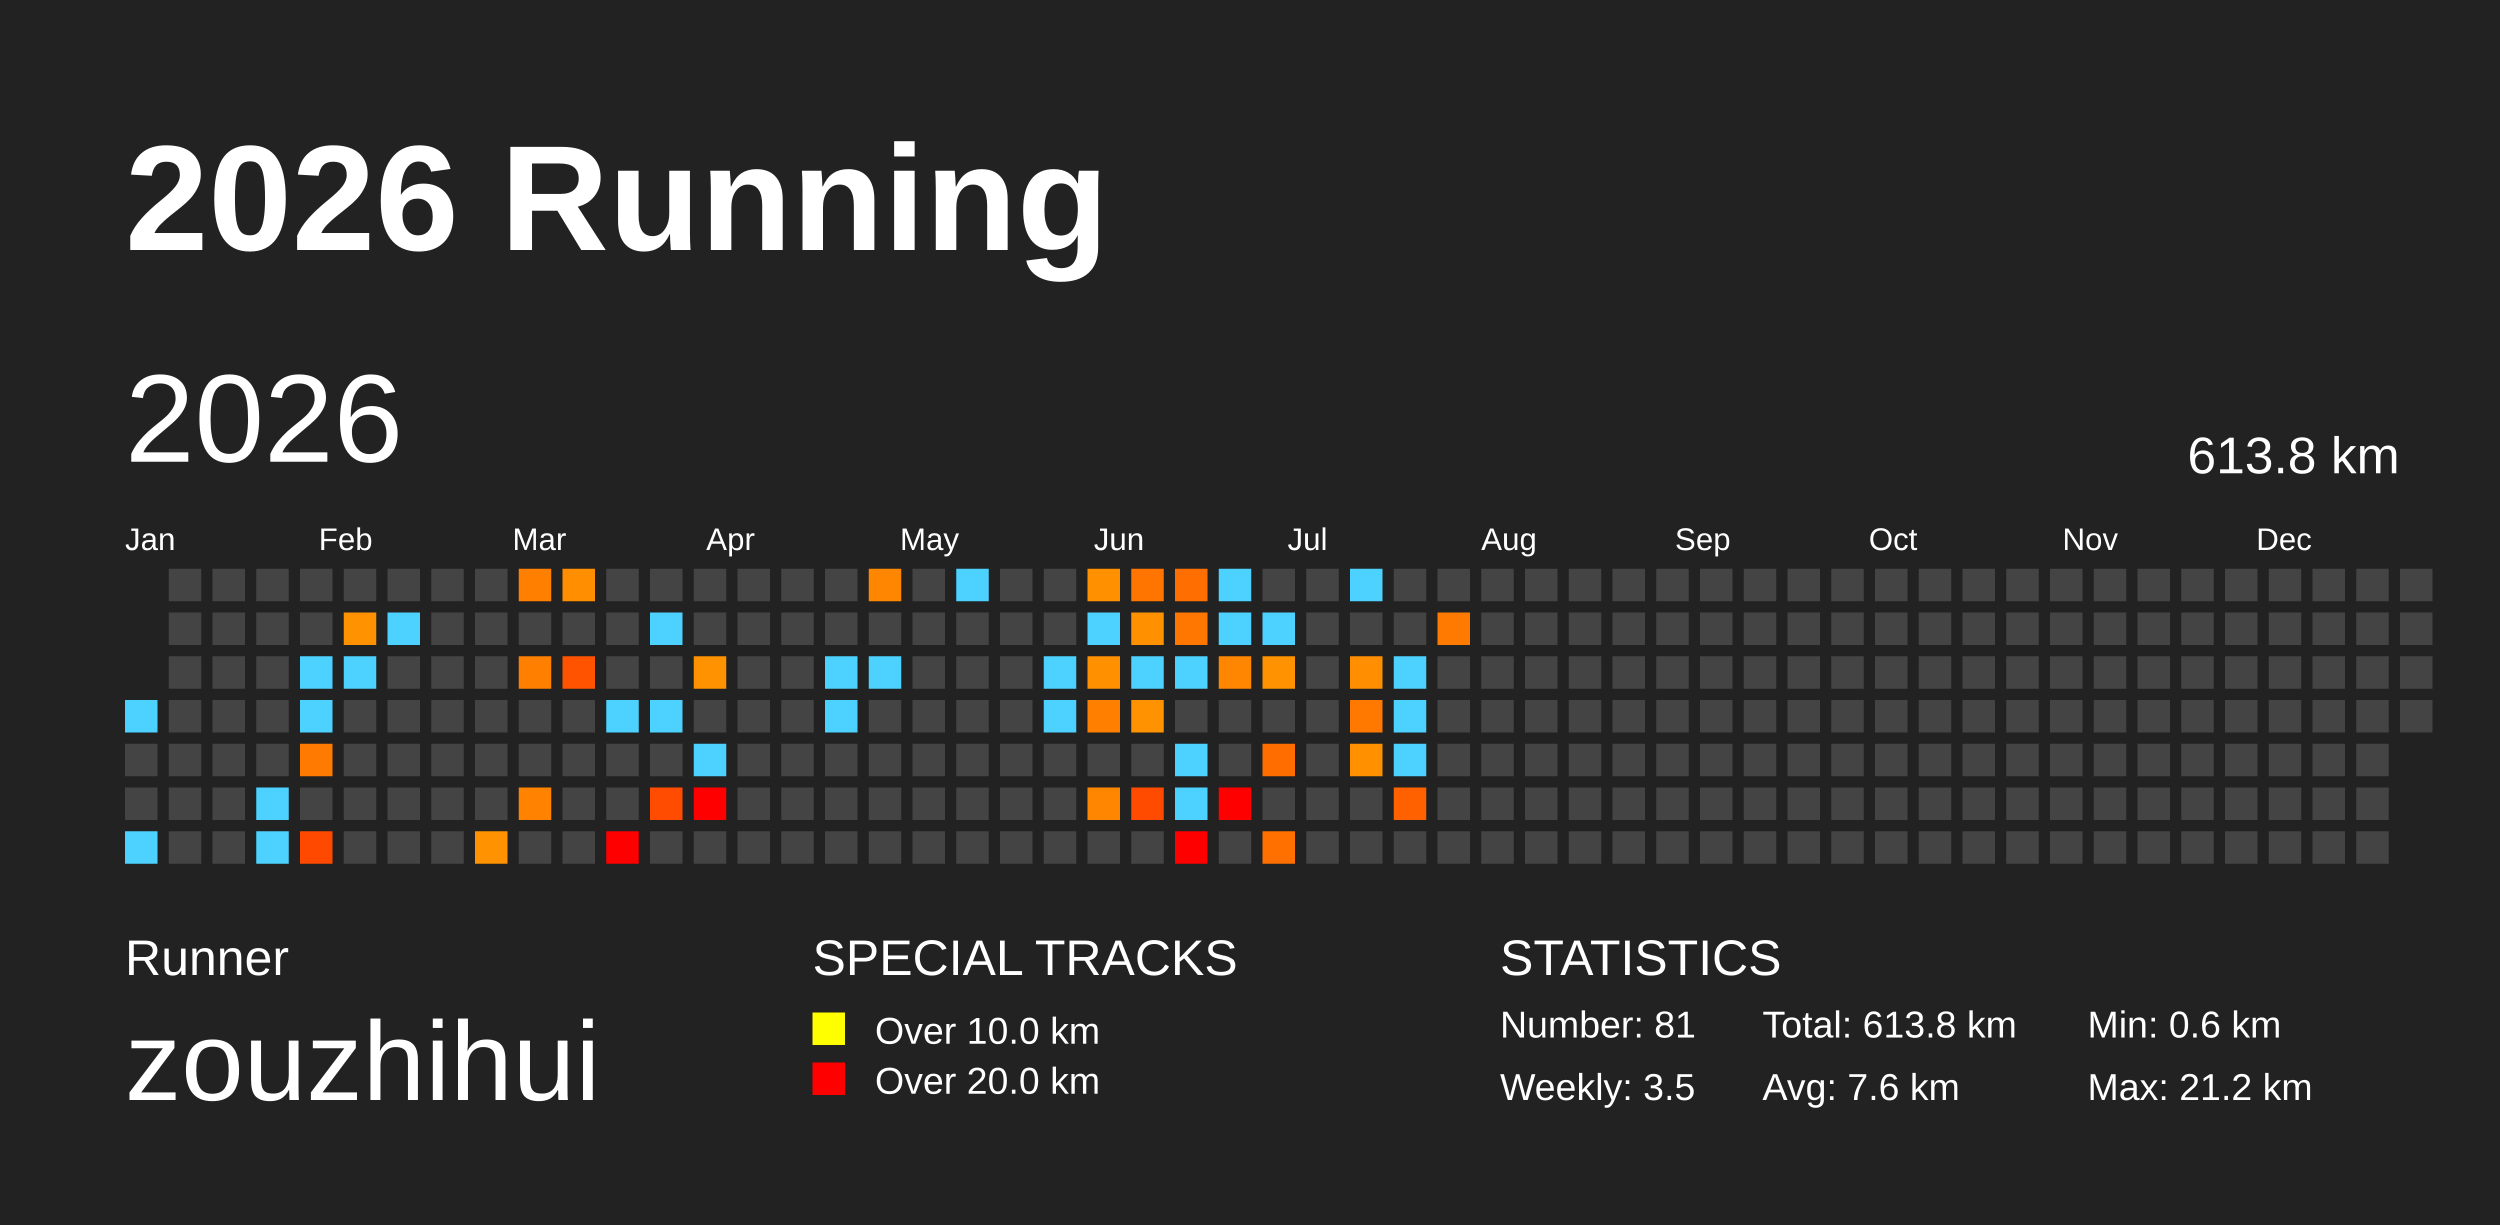
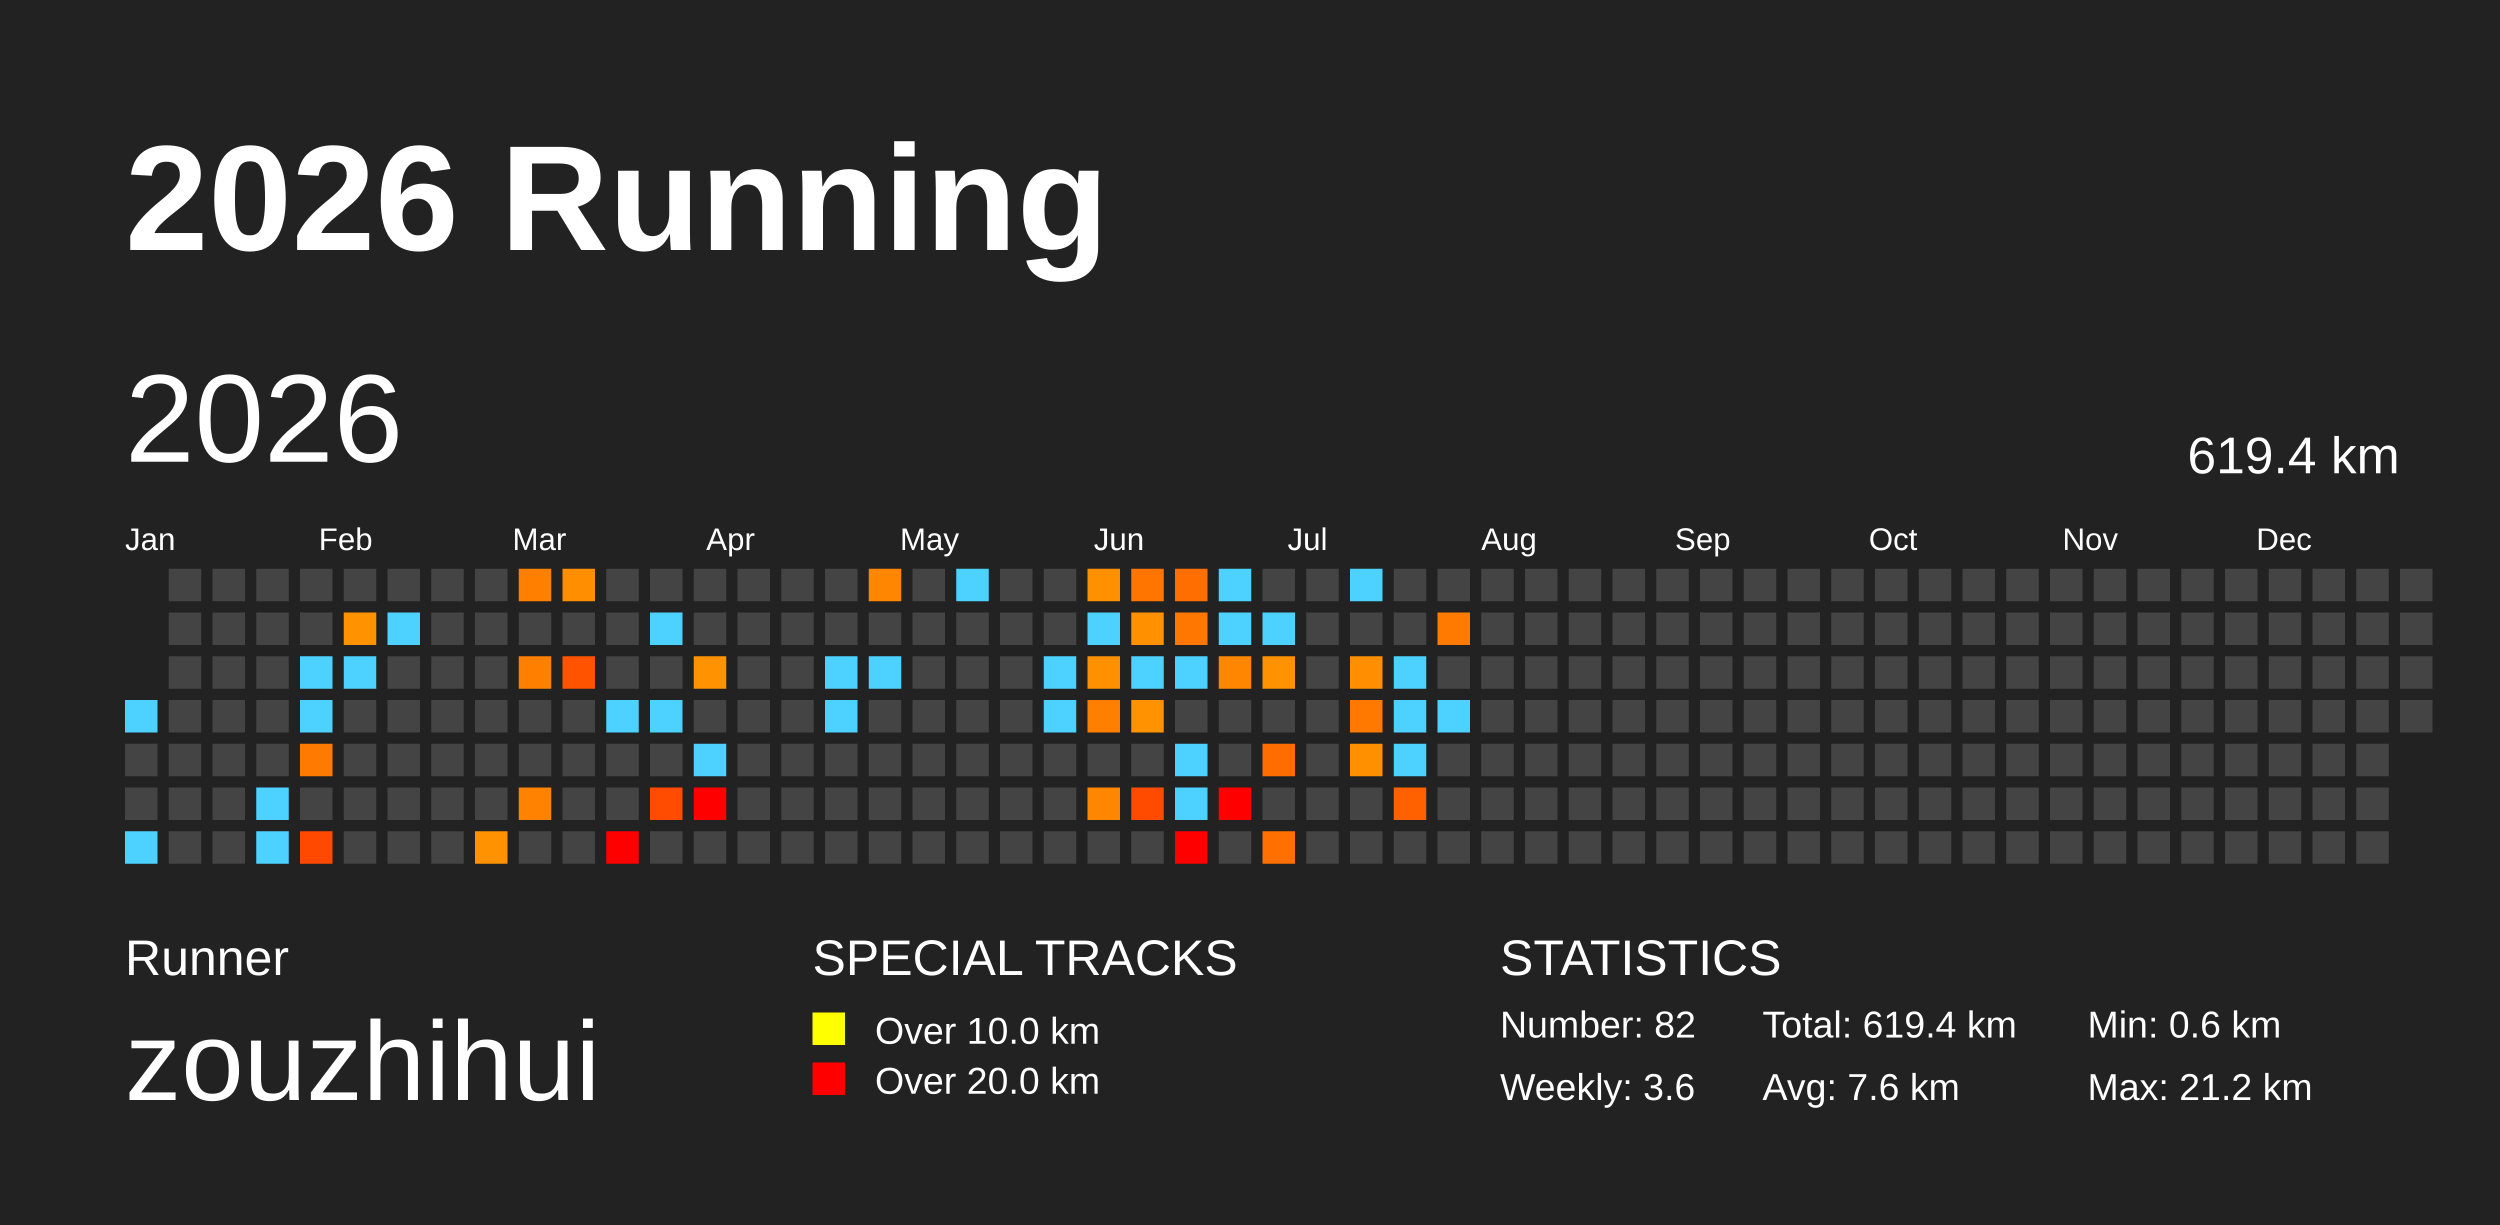
<svg xmlns="http://www.w3.org/2000/svg" baseProfile="full" height="98mm" version="1.1" viewBox="0,0,200,98" width="200mm">
  <defs />
  <rect fill="#222222" height="98" width="200" x="0" y="0" />
  <text fill="#FFFFFF" style="font-size:12px; font-family:Arial; font-weight:bold;" x="10" y="20">2026 Running</text>
  <text fill="#FFFFFF" style="font-size:4px; font-family:Arial" x="10" y="78">Runner</text>
  <text fill="#FFFFFF" style="font-size:9px; font-family:Arial" x="10" y="88">zouzhihui</text>
  <text fill="#FFFFFF" style="font-size:4px; font-family:Arial" x="65" y="78">SPECIAL TRACKS</text>
  <rect fill="yellow" height="2.6" width="2.6" x="65" y="81" />
  <text fill="#FFFFFF" style="font-size:3px; font-family:Arial" x="70" y="83.5">Over 10.0 km</text>
  <rect fill="red" height="2.6" width="2.6" x="65" y="85" />
  <text fill="#FFFFFF" style="font-size:3px; font-family:Arial" x="70" y="87.5">Over 20.0 km</text>
  <text fill="#FFFFFF" style="font-size:4px; font-family:Arial" x="120" y="78">STATISTICS</text>
-   <text fill="#FFFFFF" style="font-size:3px; font-family:Arial" x="120" y="83">Number: 81</text>
-   <text fill="#FFFFFF" style="font-size:3px; font-family:Arial" x="120" y="88">Weekly: 3.5</text>
-   <text fill="#FFFFFF" style="font-size:3px; font-family:Arial" x="141" y="83">Total: 613.8 km</text>
+   <text fill="#FFFFFF" style="font-size:3px; font-family:Arial" x="120" y="83">Number: 82</text>
+   <text fill="#FFFFFF" style="font-size:3px; font-family:Arial" x="120" y="88">Weekly: 3.6</text>
+   <text fill="#FFFFFF" style="font-size:3px; font-family:Arial" x="141" y="83">Total: 619.4 km</text>
  <text fill="#FFFFFF" style="font-size:3px; font-family:Arial" x="141" y="88">Avg: 7.6 km</text>
  <text fill="#FFFFFF" style="font-size:3px; font-family:Arial" x="167" y="83">Min: 0.6 km</text>
  <text fill="#FFFFFF" style="font-size:3px; font-family:Arial" x="167" y="88">Max: 21.2 km</text>
  <text dominant-baseline="hanging" fill="#FFFFFF" style="font-size:10.0px; font-family:Arial;" x="10" y="30">2026</text>
-   <text dominant-baseline="hanging" fill="#FFFFFF" style="font-size:4.125px; font-family:Arial;" x="175" y="35">613.8 km</text>
+   <text dominant-baseline="hanging" fill="#FFFFFF" style="font-size:4.125px; font-family:Arial;" x="175" y="35">619.4 km</text>
  <text fill="#FFFFFF" style="font-size:2.5px; font-family:Arial" x="10.0" y="44">Jan</text>
  <text fill="#FFFFFF" style="font-size:2.5px; font-family:Arial" x="25.5" y="44">Feb</text>
  <text fill="#FFFFFF" style="font-size:2.5px; font-family:Arial" x="41.0" y="44">Mar</text>
  <text fill="#FFFFFF" style="font-size:2.5px; font-family:Arial" x="56.5" y="44">Apr</text>
  <text fill="#FFFFFF" style="font-size:2.5px; font-family:Arial" x="72.0" y="44">May</text>
  <text fill="#FFFFFF" style="font-size:2.5px; font-family:Arial" x="87.5" y="44">Jun</text>
  <text fill="#FFFFFF" style="font-size:2.5px; font-family:Arial" x="103.0" y="44">Jul</text>
  <text fill="#FFFFFF" style="font-size:2.5px; font-family:Arial" x="118.5" y="44">Aug</text>
  <text fill="#FFFFFF" style="font-size:2.5px; font-family:Arial" x="134.0" y="44">Sep</text>
  <text fill="#FFFFFF" style="font-size:2.5px; font-family:Arial" x="149.5" y="44">Oct</text>
  <text fill="#FFFFFF" style="font-size:2.5px; font-family:Arial" x="165.0" y="44">Nov</text>
  <text fill="#FFFFFF" style="font-size:2.5px; font-family:Arial" x="180.5" y="44">Dec</text>
  <rect fill="#4dd2ff" height="2.6" width="2.6" x="10.0" y="56.0" />
  <rect fill="#444444" height="2.6" width="2.6" x="10.0" y="59.5" />
  <rect fill="#444444" height="2.6" width="2.6" x="10.0" y="63.0" />
  <rect fill="#4dd2ff" height="2.6" width="2.6" x="10.0" y="66.5" />
  <rect fill="#444444" height="2.6" width="2.6" x="13.5" y="45.5" />
  <rect fill="#444444" height="2.6" width="2.6" x="13.5" y="49.0" />
  <rect fill="#444444" height="2.6" width="2.6" x="13.5" y="52.5" />
  <rect fill="#444444" height="2.6" width="2.6" x="13.5" y="56.0" />
  <rect fill="#444444" height="2.6" width="2.6" x="13.5" y="59.5" />
  <rect fill="#444444" height="2.6" width="2.6" x="13.5" y="63.0" />
  <rect fill="#444444" height="2.6" width="2.6" x="13.5" y="66.5" />
  <rect fill="#444444" height="2.6" width="2.6" x="17.0" y="45.5" />
  <rect fill="#444444" height="2.6" width="2.6" x="17.0" y="49.0" />
  <rect fill="#444444" height="2.6" width="2.6" x="17.0" y="52.5" />
  <rect fill="#444444" height="2.6" width="2.6" x="17.0" y="56.0" />
  <rect fill="#444444" height="2.6" width="2.6" x="17.0" y="59.5" />
  <rect fill="#444444" height="2.6" width="2.6" x="17.0" y="63.0" />
  <rect fill="#444444" height="2.6" width="2.6" x="17.0" y="66.5" />
  <rect fill="#444444" height="2.6" width="2.6" x="20.5" y="45.5" />
  <rect fill="#444444" height="2.6" width="2.6" x="20.5" y="49.0" />
  <rect fill="#444444" height="2.6" width="2.6" x="20.5" y="52.5" />
  <rect fill="#444444" height="2.6" width="2.6" x="20.5" y="56.0" />
  <rect fill="#444444" height="2.6" width="2.6" x="20.5" y="59.5" />
  <rect fill="#4dd2ff" height="2.6" width="2.6" x="20.5" y="63.0" />
  <rect fill="#4dd2ff" height="2.6" width="2.6" x="20.5" y="66.5" />
  <rect fill="#444444" height="2.6" width="2.6" x="24.0" y="45.5" />
  <rect fill="#444444" height="2.6" width="2.6" x="24.0" y="49.0" />
  <rect fill="#4dd2ff" height="2.6" width="2.6" x="24.0" y="52.5" />
  <rect fill="#4dd2ff" height="2.6" width="2.6" x="24.0" y="56.0" />
  <rect fill="#ff7a00" height="2.6" width="2.6" x="24.0" y="59.5" />
  <rect fill="#444444" height="2.6" width="2.6" x="24.0" y="63.0" />
  <rect fill="#ff4900" height="2.6" width="2.6" x="24.0" y="66.5" />
  <rect fill="#444444" height="2.6" width="2.6" x="27.5" y="45.5" />
  <rect fill="#ff9200" height="2.6" width="2.6" x="27.5" y="49.0" />
  <rect fill="#4dd2ff" height="2.6" width="2.6" x="27.5" y="52.5" />
  <rect fill="#444444" height="2.6" width="2.6" x="27.5" y="56.0" />
  <rect fill="#444444" height="2.6" width="2.6" x="27.5" y="59.5" />
  <rect fill="#444444" height="2.6" width="2.6" x="27.5" y="63.0" />
  <rect fill="#444444" height="2.6" width="2.6" x="27.5" y="66.5" />
  <rect fill="#444444" height="2.6" width="2.6" x="31.0" y="45.5" />
  <rect fill="#4dd2ff" height="2.6" width="2.6" x="31.0" y="49.0" />
  <rect fill="#444444" height="2.6" width="2.6" x="31.0" y="52.5" />
  <rect fill="#444444" height="2.6" width="2.6" x="31.0" y="56.0" />
  <rect fill="#444444" height="2.6" width="2.6" x="31.0" y="59.5" />
  <rect fill="#444444" height="2.6" width="2.6" x="31.0" y="63.0" />
  <rect fill="#444444" height="2.6" width="2.6" x="31.0" y="66.5" />
  <rect fill="#444444" height="2.6" width="2.6" x="34.5" y="45.5" />
  <rect fill="#444444" height="2.6" width="2.6" x="34.5" y="49.0" />
  <rect fill="#444444" height="2.6" width="2.6" x="34.5" y="52.5" />
  <rect fill="#444444" height="2.6" width="2.6" x="34.5" y="56.0" />
  <rect fill="#444444" height="2.6" width="2.6" x="34.5" y="59.5" />
  <rect fill="#444444" height="2.6" width="2.6" x="34.5" y="63.0" />
  <rect fill="#444444" height="2.6" width="2.6" x="34.5" y="66.5" />
  <rect fill="#444444" height="2.6" width="2.6" x="38.0" y="45.5" />
  <rect fill="#444444" height="2.6" width="2.6" x="38.0" y="49.0" />
  <rect fill="#444444" height="2.6" width="2.6" x="38.0" y="52.5" />
  <rect fill="#444444" height="2.6" width="2.6" x="38.0" y="56.0" />
  <rect fill="#444444" height="2.6" width="2.6" x="38.0" y="59.5" />
  <rect fill="#444444" height="2.6" width="2.6" x="38.0" y="63.0" />
  <rect fill="#ff9200" height="2.6" width="2.6" x="38.0" y="66.5" />
  <rect fill="#ff8000" height="2.6" width="2.6" x="41.5" y="45.5" />
  <rect fill="#444444" height="2.6" width="2.6" x="41.5" y="49.0" />
  <rect fill="#ff8000" height="2.6" width="2.6" x="41.5" y="52.5" />
  <rect fill="#444444" height="2.6" width="2.6" x="41.5" y="56.0" />
  <rect fill="#444444" height="2.6" width="2.6" x="41.5" y="59.5" />
  <rect fill="#ff8200" height="2.6" width="2.6" x="41.5" y="63.0" />
  <rect fill="#444444" height="2.6" width="2.6" x="41.5" y="66.5" />
  <rect fill="#ff8e00" height="2.6" width="2.6" x="45.0" y="45.5" />
  <rect fill="#444444" height="2.6" width="2.6" x="45.0" y="49.0" />
  <rect fill="#ff5300" height="2.6" width="2.6" x="45.0" y="52.5" />
  <rect fill="#444444" height="2.6" width="2.6" x="45.0" y="56.0" />
  <rect fill="#444444" height="2.6" width="2.6" x="45.0" y="59.5" />
  <rect fill="#444444" height="2.6" width="2.6" x="45.0" y="63.0" />
  <rect fill="#444444" height="2.6" width="2.6" x="45.0" y="66.5" />
  <rect fill="#444444" height="2.6" width="2.6" x="48.5" y="45.5" />
  <rect fill="#444444" height="2.6" width="2.6" x="48.5" y="49.0" />
  <rect fill="#444444" height="2.6" width="2.6" x="48.5" y="52.5" />
  <rect fill="#4dd2ff" height="2.6" width="2.6" x="48.5" y="56.0" />
  <rect fill="#444444" height="2.6" width="2.6" x="48.5" y="59.5" />
  <rect fill="#444444" height="2.6" width="2.6" x="48.5" y="63.0" />
  <rect fill="red" height="2.6" width="2.6" x="48.5" y="66.5" />
  <rect fill="#444444" height="2.6" width="2.6" x="52.0" y="45.5" />
  <rect fill="#4dd2ff" height="2.6" width="2.6" x="52.0" y="49.0" />
  <rect fill="#444444" height="2.6" width="2.6" x="52.0" y="52.5" />
  <rect fill="#4dd2ff" height="2.6" width="2.6" x="52.0" y="56.0" />
  <rect fill="#444444" height="2.6" width="2.6" x="52.0" y="59.5" />
  <rect fill="#ff4c00" height="2.6" width="2.6" x="52.0" y="63.0" />
  <rect fill="#444444" height="2.6" width="2.6" x="52.0" y="66.5" />
  <rect fill="#444444" height="2.6" width="2.6" x="55.5" y="45.5" />
  <rect fill="#444444" height="2.6" width="2.6" x="55.5" y="49.0" />
  <rect fill="#ff9200" height="2.6" width="2.6" x="55.5" y="52.5" />
  <rect fill="#444444" height="2.6" width="2.6" x="55.5" y="56.0" />
  <rect fill="#4dd2ff" height="2.6" width="2.6" x="55.5" y="59.5" />
  <rect fill="red" height="2.6" width="2.6" x="55.5" y="63.0" />
  <rect fill="#444444" height="2.6" width="2.6" x="55.5" y="66.5" />
  <rect fill="#444444" height="2.6" width="2.6" x="59.0" y="45.5" />
  <rect fill="#444444" height="2.6" width="2.6" x="59.0" y="49.0" />
  <rect fill="#444444" height="2.6" width="2.6" x="59.0" y="52.5" />
  <rect fill="#444444" height="2.6" width="2.6" x="59.0" y="56.0" />
  <rect fill="#444444" height="2.6" width="2.6" x="59.0" y="59.5" />
  <rect fill="#444444" height="2.6" width="2.6" x="59.0" y="63.0" />
  <rect fill="#444444" height="2.6" width="2.6" x="59.0" y="66.5" />
  <rect fill="#444444" height="2.6" width="2.6" x="62.5" y="45.5" />
  <rect fill="#444444" height="2.6" width="2.6" x="62.5" y="49.0" />
  <rect fill="#444444" height="2.6" width="2.6" x="62.5" y="52.5" />
  <rect fill="#444444" height="2.6" width="2.6" x="62.5" y="56.0" />
  <rect fill="#444444" height="2.6" width="2.6" x="62.5" y="59.5" />
  <rect fill="#444444" height="2.6" width="2.6" x="62.5" y="63.0" />
  <rect fill="#444444" height="2.6" width="2.6" x="62.5" y="66.5" />
  <rect fill="#444444" height="2.6" width="2.6" x="66.0" y="45.5" />
  <rect fill="#444444" height="2.6" width="2.6" x="66.0" y="49.0" />
  <rect fill="#4dd2ff" height="2.6" width="2.6" x="66.0" y="52.5" />
  <rect fill="#4dd2ff" height="2.6" width="2.6" x="66.0" y="56.0" />
  <rect fill="#444444" height="2.6" width="2.6" x="66.0" y="59.5" />
  <rect fill="#444444" height="2.6" width="2.6" x="66.0" y="63.0" />
  <rect fill="#444444" height="2.6" width="2.6" x="66.0" y="66.5" />
  <rect fill="#ff8600" height="2.6" width="2.6" x="69.5" y="45.5" />
  <rect fill="#444444" height="2.6" width="2.6" x="69.5" y="49.0" />
  <rect fill="#4dd2ff" height="2.6" width="2.6" x="69.5" y="52.5" />
  <rect fill="#444444" height="2.6" width="2.6" x="69.5" y="56.0" />
  <rect fill="#444444" height="2.6" width="2.6" x="69.5" y="59.5" />
  <rect fill="#444444" height="2.6" width="2.6" x="69.5" y="63.0" />
  <rect fill="#444444" height="2.6" width="2.6" x="69.5" y="66.5" />
  <rect fill="#444444" height="2.6" width="2.6" x="73.0" y="45.5" />
  <rect fill="#444444" height="2.6" width="2.6" x="73.0" y="49.0" />
  <rect fill="#444444" height="2.6" width="2.6" x="73.0" y="52.5" />
  <rect fill="#444444" height="2.6" width="2.6" x="73.0" y="56.0" />
  <rect fill="#444444" height="2.6" width="2.6" x="73.0" y="59.5" />
  <rect fill="#444444" height="2.6" width="2.6" x="73.0" y="63.0" />
  <rect fill="#444444" height="2.6" width="2.6" x="73.0" y="66.5" />
  <rect fill="#4dd2ff" height="2.6" width="2.6" x="76.5" y="45.5" />
  <rect fill="#444444" height="2.6" width="2.6" x="76.5" y="49.0" />
  <rect fill="#444444" height="2.6" width="2.6" x="76.5" y="52.5" />
  <rect fill="#444444" height="2.6" width="2.6" x="76.5" y="56.0" />
  <rect fill="#444444" height="2.6" width="2.6" x="76.5" y="59.5" />
  <rect fill="#444444" height="2.6" width="2.6" x="76.5" y="63.0" />
  <rect fill="#444444" height="2.6" width="2.6" x="76.5" y="66.5" />
  <rect fill="#444444" height="2.6" width="2.6" x="80.0" y="45.5" />
  <rect fill="#444444" height="2.6" width="2.6" x="80.0" y="49.0" />
  <rect fill="#444444" height="2.6" width="2.6" x="80.0" y="52.5" />
  <rect fill="#444444" height="2.6" width="2.6" x="80.0" y="56.0" />
  <rect fill="#444444" height="2.6" width="2.6" x="80.0" y="59.5" />
  <rect fill="#444444" height="2.6" width="2.6" x="80.0" y="63.0" />
  <rect fill="#444444" height="2.6" width="2.6" x="80.0" y="66.5" />
  <rect fill="#444444" height="2.6" width="2.6" x="83.5" y="45.5" />
  <rect fill="#444444" height="2.6" width="2.6" x="83.5" y="49.0" />
  <rect fill="#4dd2ff" height="2.6" width="2.6" x="83.5" y="52.5" />
  <rect fill="#4dd2ff" height="2.6" width="2.6" x="83.5" y="56.0" />
  <rect fill="#444444" height="2.6" width="2.6" x="83.5" y="59.5" />
  <rect fill="#444444" height="2.6" width="2.6" x="83.5" y="63.0" />
  <rect fill="#444444" height="2.6" width="2.6" x="83.5" y="66.5" />
  <rect fill="#ff9100" height="2.6" width="2.6" x="87.0" y="45.5" />
  <rect fill="#4dd2ff" height="2.6" width="2.6" x="87.0" y="49.0" />
  <rect fill="#ff9000" height="2.6" width="2.6" x="87.0" y="52.5" />
  <rect fill="#ff7f00" height="2.6" width="2.6" x="87.0" y="56.0" />
  <rect fill="#444444" height="2.6" width="2.6" x="87.0" y="59.5" />
  <rect fill="#ff8600" height="2.6" width="2.6" x="87.0" y="63.0" />
  <rect fill="#444444" height="2.6" width="2.6" x="87.0" y="66.5" />
  <rect fill="#ff7500" height="2.6" width="2.6" x="90.5" y="45.5" />
  <rect fill="#ff9000" height="2.6" width="2.6" x="90.5" y="49.0" />
  <rect fill="#4dd2ff" height="2.6" width="2.6" x="90.5" y="52.5" />
  <rect fill="#ff9200" height="2.6" width="2.6" x="90.5" y="56.0" />
  <rect fill="#444444" height="2.6" width="2.6" x="90.5" y="59.5" />
  <rect fill="#ff4b00" height="2.6" width="2.6" x="90.5" y="63.0" />
  <rect fill="#444444" height="2.6" width="2.6" x="90.5" y="66.5" />
  <rect fill="#ff6e00" height="2.6" width="2.6" x="94.0" y="45.5" />
  <rect fill="#ff7700" height="2.6" width="2.6" x="94.0" y="49.0" />
  <rect fill="#4dd2ff" height="2.6" width="2.6" x="94.0" y="52.5" />
  <rect fill="#444444" height="2.6" width="2.6" x="94.0" y="56.0" />
  <rect fill="#4dd2ff" height="2.6" width="2.6" x="94.0" y="59.5" />
  <rect fill="#4dd2ff" height="2.6" width="2.6" x="94.0" y="63.0" />
  <rect fill="red" height="2.6" width="2.6" x="94.0" y="66.5" />
  <rect fill="#4dd2ff" height="2.6" width="2.6" x="97.5" y="45.5" />
  <rect fill="#4dd2ff" height="2.6" width="2.6" x="97.5" y="49.0" />
  <rect fill="#ff8600" height="2.6" width="2.6" x="97.5" y="52.5" />
  <rect fill="#444444" height="2.6" width="2.6" x="97.5" y="56.0" />
  <rect fill="#444444" height="2.6" width="2.6" x="97.5" y="59.5" />
  <rect fill="red" height="2.6" width="2.6" x="97.5" y="63.0" />
  <rect fill="#444444" height="2.6" width="2.6" x="97.5" y="66.5" />
  <rect fill="#444444" height="2.6" width="2.6" x="101.0" y="45.5" />
  <rect fill="#4dd2ff" height="2.6" width="2.6" x="101.0" y="49.0" />
  <rect fill="#ff9200" height="2.6" width="2.6" x="101.0" y="52.5" />
  <rect fill="#444444" height="2.6" width="2.6" x="101.0" y="56.0" />
  <rect fill="#ff6d00" height="2.6" width="2.6" x="101.0" y="59.5" />
  <rect fill="#444444" height="2.6" width="2.6" x="101.0" y="63.0" />
  <rect fill="#ff7000" height="2.6" width="2.6" x="101.0" y="66.5" />
  <rect fill="#444444" height="2.6" width="2.6" x="104.5" y="45.5" />
  <rect fill="#444444" height="2.6" width="2.6" x="104.5" y="49.0" />
  <rect fill="#444444" height="2.6" width="2.6" x="104.5" y="52.5" />
  <rect fill="#444444" height="2.6" width="2.6" x="104.5" y="56.0" />
  <rect fill="#444444" height="2.6" width="2.6" x="104.5" y="59.5" />
  <rect fill="#444444" height="2.6" width="2.6" x="104.5" y="63.0" />
  <rect fill="#444444" height="2.6" width="2.6" x="104.5" y="66.5" />
  <rect fill="#4dd2ff" height="2.6" width="2.6" x="108.0" y="45.5" />
  <rect fill="#444444" height="2.6" width="2.6" x="108.0" y="49.0" />
  <rect fill="#ff8f00" height="2.6" width="2.6" x="108.0" y="52.5" />
  <rect fill="#ff7800" height="2.6" width="2.6" x="108.0" y="56.0" />
  <rect fill="#ff9100" height="2.6" width="2.6" x="108.0" y="59.5" />
  <rect fill="#444444" height="2.6" width="2.6" x="108.0" y="63.0" />
  <rect fill="#444444" height="2.6" width="2.6" x="108.0" y="66.5" />
  <rect fill="#444444" height="2.6" width="2.6" x="111.5" y="45.5" />
  <rect fill="#444444" height="2.6" width="2.6" x="111.5" y="49.0" />
  <rect fill="#4dd2ff" height="2.6" width="2.6" x="111.5" y="52.5" />
  <rect fill="#4dd2ff" height="2.6" width="2.6" x="111.5" y="56.0" />
  <rect fill="#4dd2ff" height="2.6" width="2.6" x="111.5" y="59.5" />
  <rect fill="#ff6100" height="2.6" width="2.6" x="111.5" y="63.0" />
  <rect fill="#444444" height="2.6" width="2.6" x="111.5" y="66.5" />
  <rect fill="#444444" height="2.6" width="2.6" x="115.0" y="45.5" />
  <rect fill="#ff7a00" height="2.6" width="2.6" x="115.0" y="49.0" />
  <rect fill="#444444" height="2.6" width="2.6" x="115.0" y="52.5" />
-   <rect fill="#444444" height="2.6" width="2.6" x="115.0" y="56.0" />
+   <rect fill="#4dd2ff" height="2.6" width="2.6" x="115.0" y="56.0" />
  <rect fill="#444444" height="2.6" width="2.6" x="115.0" y="59.5" />
  <rect fill="#444444" height="2.6" width="2.6" x="115.0" y="63.0" />
  <rect fill="#444444" height="2.6" width="2.6" x="115.0" y="66.5" />
  <rect fill="#444444" height="2.6" width="2.6" x="118.5" y="45.5" />
  <rect fill="#444444" height="2.6" width="2.6" x="118.5" y="49.0" />
  <rect fill="#444444" height="2.6" width="2.6" x="118.5" y="52.5" />
  <rect fill="#444444" height="2.6" width="2.6" x="118.5" y="56.0" />
  <rect fill="#444444" height="2.6" width="2.6" x="118.5" y="59.5" />
  <rect fill="#444444" height="2.6" width="2.6" x="118.5" y="63.0" />
  <rect fill="#444444" height="2.6" width="2.6" x="118.5" y="66.5" />
  <rect fill="#444444" height="2.6" width="2.6" x="122.0" y="45.5" />
  <rect fill="#444444" height="2.6" width="2.6" x="122.0" y="49.0" />
  <rect fill="#444444" height="2.6" width="2.6" x="122.0" y="52.5" />
  <rect fill="#444444" height="2.6" width="2.6" x="122.0" y="56.0" />
  <rect fill="#444444" height="2.6" width="2.6" x="122.0" y="59.5" />
  <rect fill="#444444" height="2.6" width="2.6" x="122.0" y="63.0" />
  <rect fill="#444444" height="2.6" width="2.6" x="122.0" y="66.5" />
  <rect fill="#444444" height="2.6" width="2.6" x="125.5" y="45.5" />
  <rect fill="#444444" height="2.6" width="2.6" x="125.5" y="49.0" />
  <rect fill="#444444" height="2.6" width="2.6" x="125.5" y="52.5" />
  <rect fill="#444444" height="2.6" width="2.6" x="125.5" y="56.0" />
  <rect fill="#444444" height="2.6" width="2.6" x="125.5" y="59.5" />
  <rect fill="#444444" height="2.6" width="2.6" x="125.5" y="63.0" />
  <rect fill="#444444" height="2.6" width="2.6" x="125.5" y="66.5" />
  <rect fill="#444444" height="2.6" width="2.6" x="129.0" y="45.5" />
  <rect fill="#444444" height="2.6" width="2.6" x="129.0" y="49.0" />
  <rect fill="#444444" height="2.6" width="2.6" x="129.0" y="52.5" />
  <rect fill="#444444" height="2.6" width="2.6" x="129.0" y="56.0" />
  <rect fill="#444444" height="2.6" width="2.6" x="129.0" y="59.5" />
  <rect fill="#444444" height="2.6" width="2.6" x="129.0" y="63.0" />
  <rect fill="#444444" height="2.6" width="2.6" x="129.0" y="66.5" />
  <rect fill="#444444" height="2.6" width="2.6" x="132.5" y="45.5" />
  <rect fill="#444444" height="2.6" width="2.6" x="132.5" y="49.0" />
  <rect fill="#444444" height="2.6" width="2.6" x="132.5" y="52.5" />
  <rect fill="#444444" height="2.6" width="2.6" x="132.5" y="56.0" />
  <rect fill="#444444" height="2.6" width="2.6" x="132.5" y="59.5" />
  <rect fill="#444444" height="2.6" width="2.6" x="132.5" y="63.0" />
  <rect fill="#444444" height="2.6" width="2.6" x="132.5" y="66.5" />
  <rect fill="#444444" height="2.6" width="2.6" x="136.0" y="45.5" />
  <rect fill="#444444" height="2.6" width="2.6" x="136.0" y="49.0" />
  <rect fill="#444444" height="2.6" width="2.6" x="136.0" y="52.5" />
  <rect fill="#444444" height="2.6" width="2.6" x="136.0" y="56.0" />
  <rect fill="#444444" height="2.6" width="2.6" x="136.0" y="59.5" />
  <rect fill="#444444" height="2.6" width="2.6" x="136.0" y="63.0" />
  <rect fill="#444444" height="2.6" width="2.6" x="136.0" y="66.5" />
  <rect fill="#444444" height="2.6" width="2.6" x="139.5" y="45.5" />
  <rect fill="#444444" height="2.6" width="2.6" x="139.5" y="49.0" />
  <rect fill="#444444" height="2.6" width="2.6" x="139.5" y="52.5" />
  <rect fill="#444444" height="2.6" width="2.6" x="139.5" y="56.0" />
  <rect fill="#444444" height="2.6" width="2.6" x="139.5" y="59.5" />
  <rect fill="#444444" height="2.6" width="2.6" x="139.5" y="63.0" />
  <rect fill="#444444" height="2.6" width="2.6" x="139.5" y="66.5" />
  <rect fill="#444444" height="2.6" width="2.6" x="143.0" y="45.5" />
  <rect fill="#444444" height="2.6" width="2.6" x="143.0" y="49.0" />
  <rect fill="#444444" height="2.6" width="2.6" x="143.0" y="52.5" />
  <rect fill="#444444" height="2.6" width="2.6" x="143.0" y="56.0" />
  <rect fill="#444444" height="2.6" width="2.6" x="143.0" y="59.5" />
  <rect fill="#444444" height="2.6" width="2.6" x="143.0" y="63.0" />
  <rect fill="#444444" height="2.6" width="2.6" x="143.0" y="66.5" />
  <rect fill="#444444" height="2.6" width="2.6" x="146.5" y="45.5" />
  <rect fill="#444444" height="2.6" width="2.6" x="146.5" y="49.0" />
  <rect fill="#444444" height="2.6" width="2.6" x="146.5" y="52.5" />
  <rect fill="#444444" height="2.6" width="2.6" x="146.5" y="56.0" />
  <rect fill="#444444" height="2.6" width="2.6" x="146.5" y="59.5" />
  <rect fill="#444444" height="2.6" width="2.6" x="146.5" y="63.0" />
  <rect fill="#444444" height="2.6" width="2.6" x="146.5" y="66.5" />
  <rect fill="#444444" height="2.6" width="2.6" x="150.0" y="45.5" />
  <rect fill="#444444" height="2.6" width="2.6" x="150.0" y="49.0" />
  <rect fill="#444444" height="2.6" width="2.6" x="150.0" y="52.5" />
  <rect fill="#444444" height="2.6" width="2.6" x="150.0" y="56.0" />
  <rect fill="#444444" height="2.6" width="2.6" x="150.0" y="59.5" />
  <rect fill="#444444" height="2.6" width="2.6" x="150.0" y="63.0" />
  <rect fill="#444444" height="2.6" width="2.6" x="150.0" y="66.5" />
  <rect fill="#444444" height="2.6" width="2.6" x="153.5" y="45.5" />
  <rect fill="#444444" height="2.6" width="2.6" x="153.5" y="49.0" />
  <rect fill="#444444" height="2.6" width="2.6" x="153.5" y="52.5" />
  <rect fill="#444444" height="2.6" width="2.6" x="153.5" y="56.0" />
  <rect fill="#444444" height="2.6" width="2.6" x="153.5" y="59.5" />
  <rect fill="#444444" height="2.6" width="2.6" x="153.5" y="63.0" />
  <rect fill="#444444" height="2.6" width="2.6" x="153.5" y="66.5" />
  <rect fill="#444444" height="2.6" width="2.6" x="157.0" y="45.5" />
  <rect fill="#444444" height="2.6" width="2.6" x="157.0" y="49.0" />
  <rect fill="#444444" height="2.6" width="2.6" x="157.0" y="52.5" />
  <rect fill="#444444" height="2.6" width="2.6" x="157.0" y="56.0" />
  <rect fill="#444444" height="2.6" width="2.6" x="157.0" y="59.5" />
  <rect fill="#444444" height="2.6" width="2.6" x="157.0" y="63.0" />
  <rect fill="#444444" height="2.6" width="2.6" x="157.0" y="66.5" />
  <rect fill="#444444" height="2.6" width="2.6" x="160.5" y="45.5" />
  <rect fill="#444444" height="2.6" width="2.6" x="160.5" y="49.0" />
  <rect fill="#444444" height="2.6" width="2.6" x="160.5" y="52.5" />
  <rect fill="#444444" height="2.6" width="2.6" x="160.5" y="56.0" />
  <rect fill="#444444" height="2.6" width="2.6" x="160.5" y="59.5" />
  <rect fill="#444444" height="2.6" width="2.6" x="160.5" y="63.0" />
  <rect fill="#444444" height="2.6" width="2.6" x="160.5" y="66.5" />
  <rect fill="#444444" height="2.6" width="2.6" x="164.0" y="45.5" />
  <rect fill="#444444" height="2.6" width="2.6" x="164.0" y="49.0" />
  <rect fill="#444444" height="2.6" width="2.6" x="164.0" y="52.5" />
  <rect fill="#444444" height="2.6" width="2.6" x="164.0" y="56.0" />
  <rect fill="#444444" height="2.6" width="2.6" x="164.0" y="59.5" />
  <rect fill="#444444" height="2.6" width="2.6" x="164.0" y="63.0" />
  <rect fill="#444444" height="2.6" width="2.6" x="164.0" y="66.5" />
  <rect fill="#444444" height="2.6" width="2.6" x="167.5" y="45.5" />
  <rect fill="#444444" height="2.6" width="2.6" x="167.5" y="49.0" />
  <rect fill="#444444" height="2.6" width="2.6" x="167.5" y="52.5" />
  <rect fill="#444444" height="2.6" width="2.6" x="167.5" y="56.0" />
  <rect fill="#444444" height="2.6" width="2.6" x="167.5" y="59.5" />
  <rect fill="#444444" height="2.6" width="2.6" x="167.5" y="63.0" />
  <rect fill="#444444" height="2.6" width="2.6" x="167.5" y="66.5" />
  <rect fill="#444444" height="2.6" width="2.6" x="171.0" y="45.5" />
  <rect fill="#444444" height="2.6" width="2.6" x="171.0" y="49.0" />
  <rect fill="#444444" height="2.6" width="2.6" x="171.0" y="52.5" />
  <rect fill="#444444" height="2.6" width="2.6" x="171.0" y="56.0" />
  <rect fill="#444444" height="2.6" width="2.6" x="171.0" y="59.5" />
  <rect fill="#444444" height="2.6" width="2.6" x="171.0" y="63.0" />
  <rect fill="#444444" height="2.6" width="2.6" x="171.0" y="66.5" />
  <rect fill="#444444" height="2.6" width="2.6" x="174.5" y="45.5" />
  <rect fill="#444444" height="2.6" width="2.6" x="174.5" y="49.0" />
  <rect fill="#444444" height="2.6" width="2.6" x="174.5" y="52.5" />
  <rect fill="#444444" height="2.6" width="2.6" x="174.5" y="56.0" />
  <rect fill="#444444" height="2.6" width="2.6" x="174.5" y="59.5" />
  <rect fill="#444444" height="2.6" width="2.6" x="174.5" y="63.0" />
  <rect fill="#444444" height="2.6" width="2.6" x="174.5" y="66.5" />
  <rect fill="#444444" height="2.6" width="2.6" x="178.0" y="45.5" />
  <rect fill="#444444" height="2.6" width="2.6" x="178.0" y="49.0" />
  <rect fill="#444444" height="2.6" width="2.6" x="178.0" y="52.5" />
  <rect fill="#444444" height="2.6" width="2.6" x="178.0" y="56.0" />
  <rect fill="#444444" height="2.6" width="2.6" x="178.0" y="59.5" />
  <rect fill="#444444" height="2.6" width="2.6" x="178.0" y="63.0" />
  <rect fill="#444444" height="2.6" width="2.6" x="178.0" y="66.5" />
  <rect fill="#444444" height="2.6" width="2.6" x="181.5" y="45.5" />
  <rect fill="#444444" height="2.6" width="2.6" x="181.5" y="49.0" />
  <rect fill="#444444" height="2.6" width="2.6" x="181.5" y="52.5" />
  <rect fill="#444444" height="2.6" width="2.6" x="181.5" y="56.0" />
  <rect fill="#444444" height="2.6" width="2.6" x="181.5" y="59.5" />
  <rect fill="#444444" height="2.6" width="2.6" x="181.5" y="63.0" />
  <rect fill="#444444" height="2.6" width="2.6" x="181.5" y="66.5" />
  <rect fill="#444444" height="2.6" width="2.6" x="185.0" y="45.5" />
  <rect fill="#444444" height="2.6" width="2.6" x="185.0" y="49.0" />
  <rect fill="#444444" height="2.6" width="2.6" x="185.0" y="52.5" />
  <rect fill="#444444" height="2.6" width="2.6" x="185.0" y="56.0" />
  <rect fill="#444444" height="2.6" width="2.6" x="185.0" y="59.5" />
  <rect fill="#444444" height="2.6" width="2.6" x="185.0" y="63.0" />
  <rect fill="#444444" height="2.6" width="2.6" x="185.0" y="66.5" />
  <rect fill="#444444" height="2.6" width="2.6" x="188.5" y="45.5" />
  <rect fill="#444444" height="2.6" width="2.6" x="188.5" y="49.0" />
  <rect fill="#444444" height="2.6" width="2.6" x="188.5" y="52.5" />
  <rect fill="#444444" height="2.6" width="2.6" x="188.5" y="56.0" />
  <rect fill="#444444" height="2.6" width="2.6" x="188.5" y="59.5" />
  <rect fill="#444444" height="2.6" width="2.6" x="188.5" y="63.0" />
  <rect fill="#444444" height="2.6" width="2.6" x="188.5" y="66.5" />
  <rect fill="#444444" height="2.6" width="2.6" x="192.0" y="45.5" />
  <rect fill="#444444" height="2.6" width="2.6" x="192.0" y="49.0" />
  <rect fill="#444444" height="2.6" width="2.6" x="192.0" y="52.5" />
  <rect fill="#444444" height="2.6" width="2.6" x="192.0" y="56.0" />
</svg>
